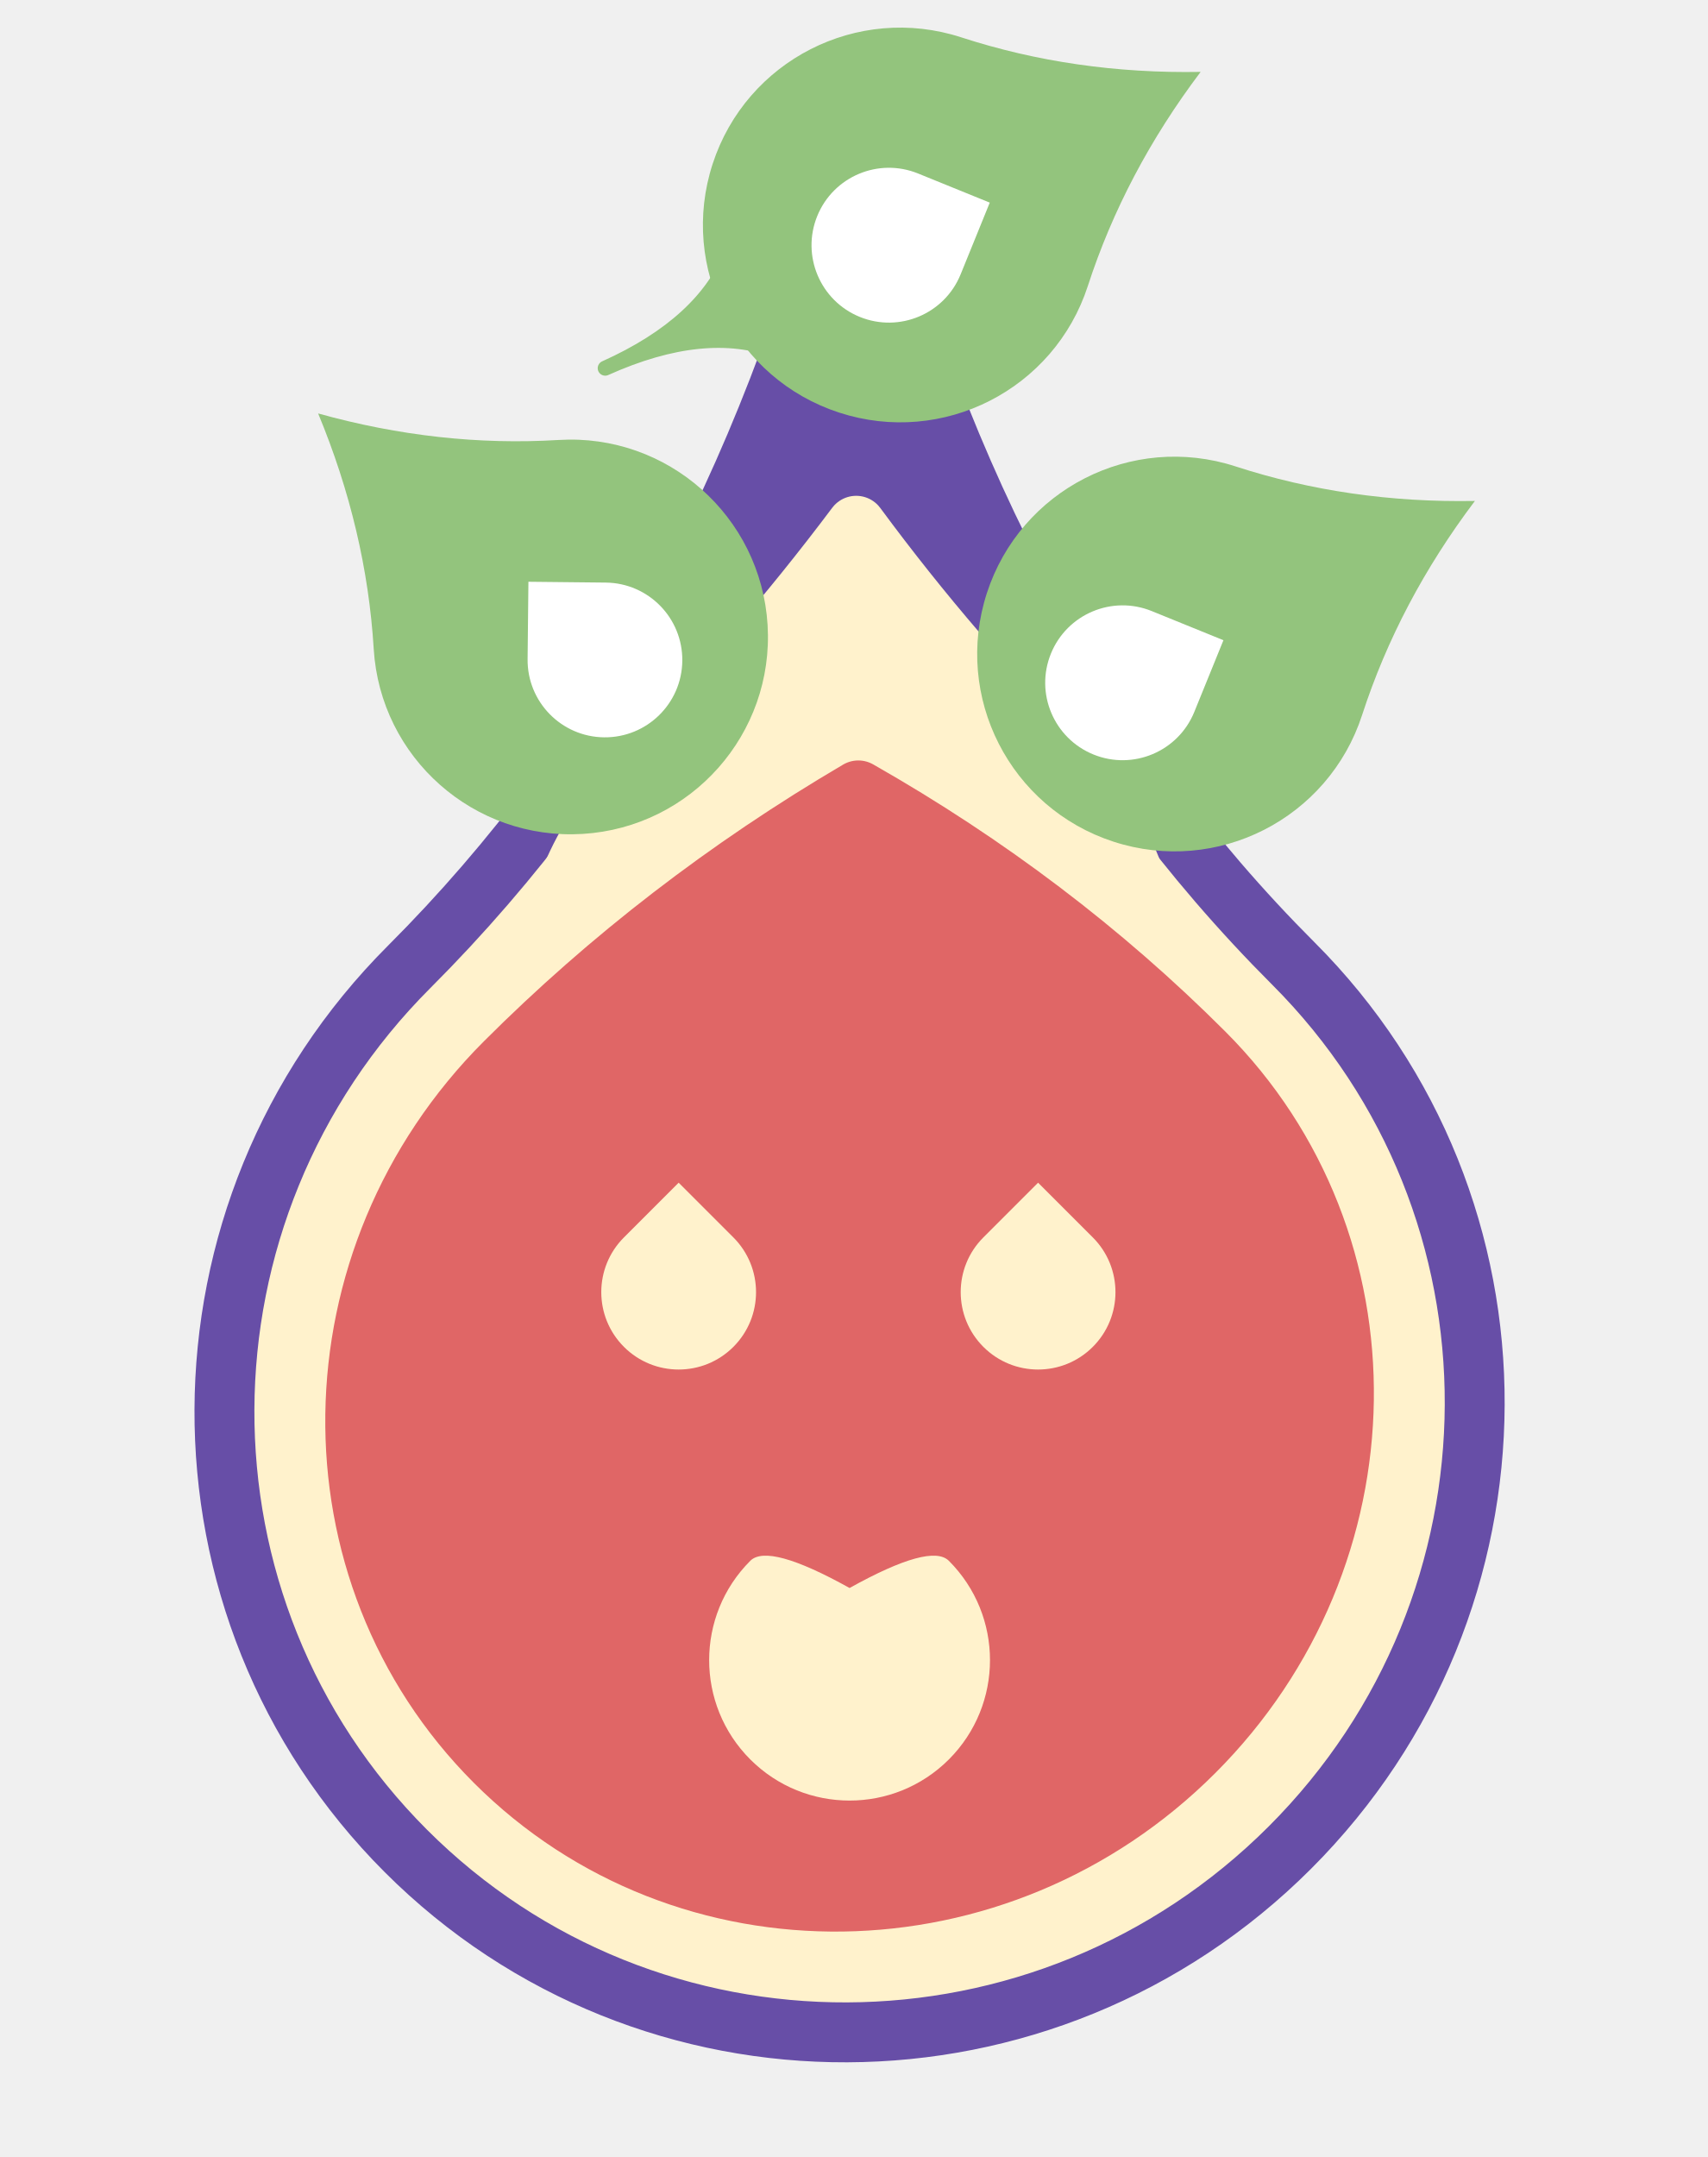
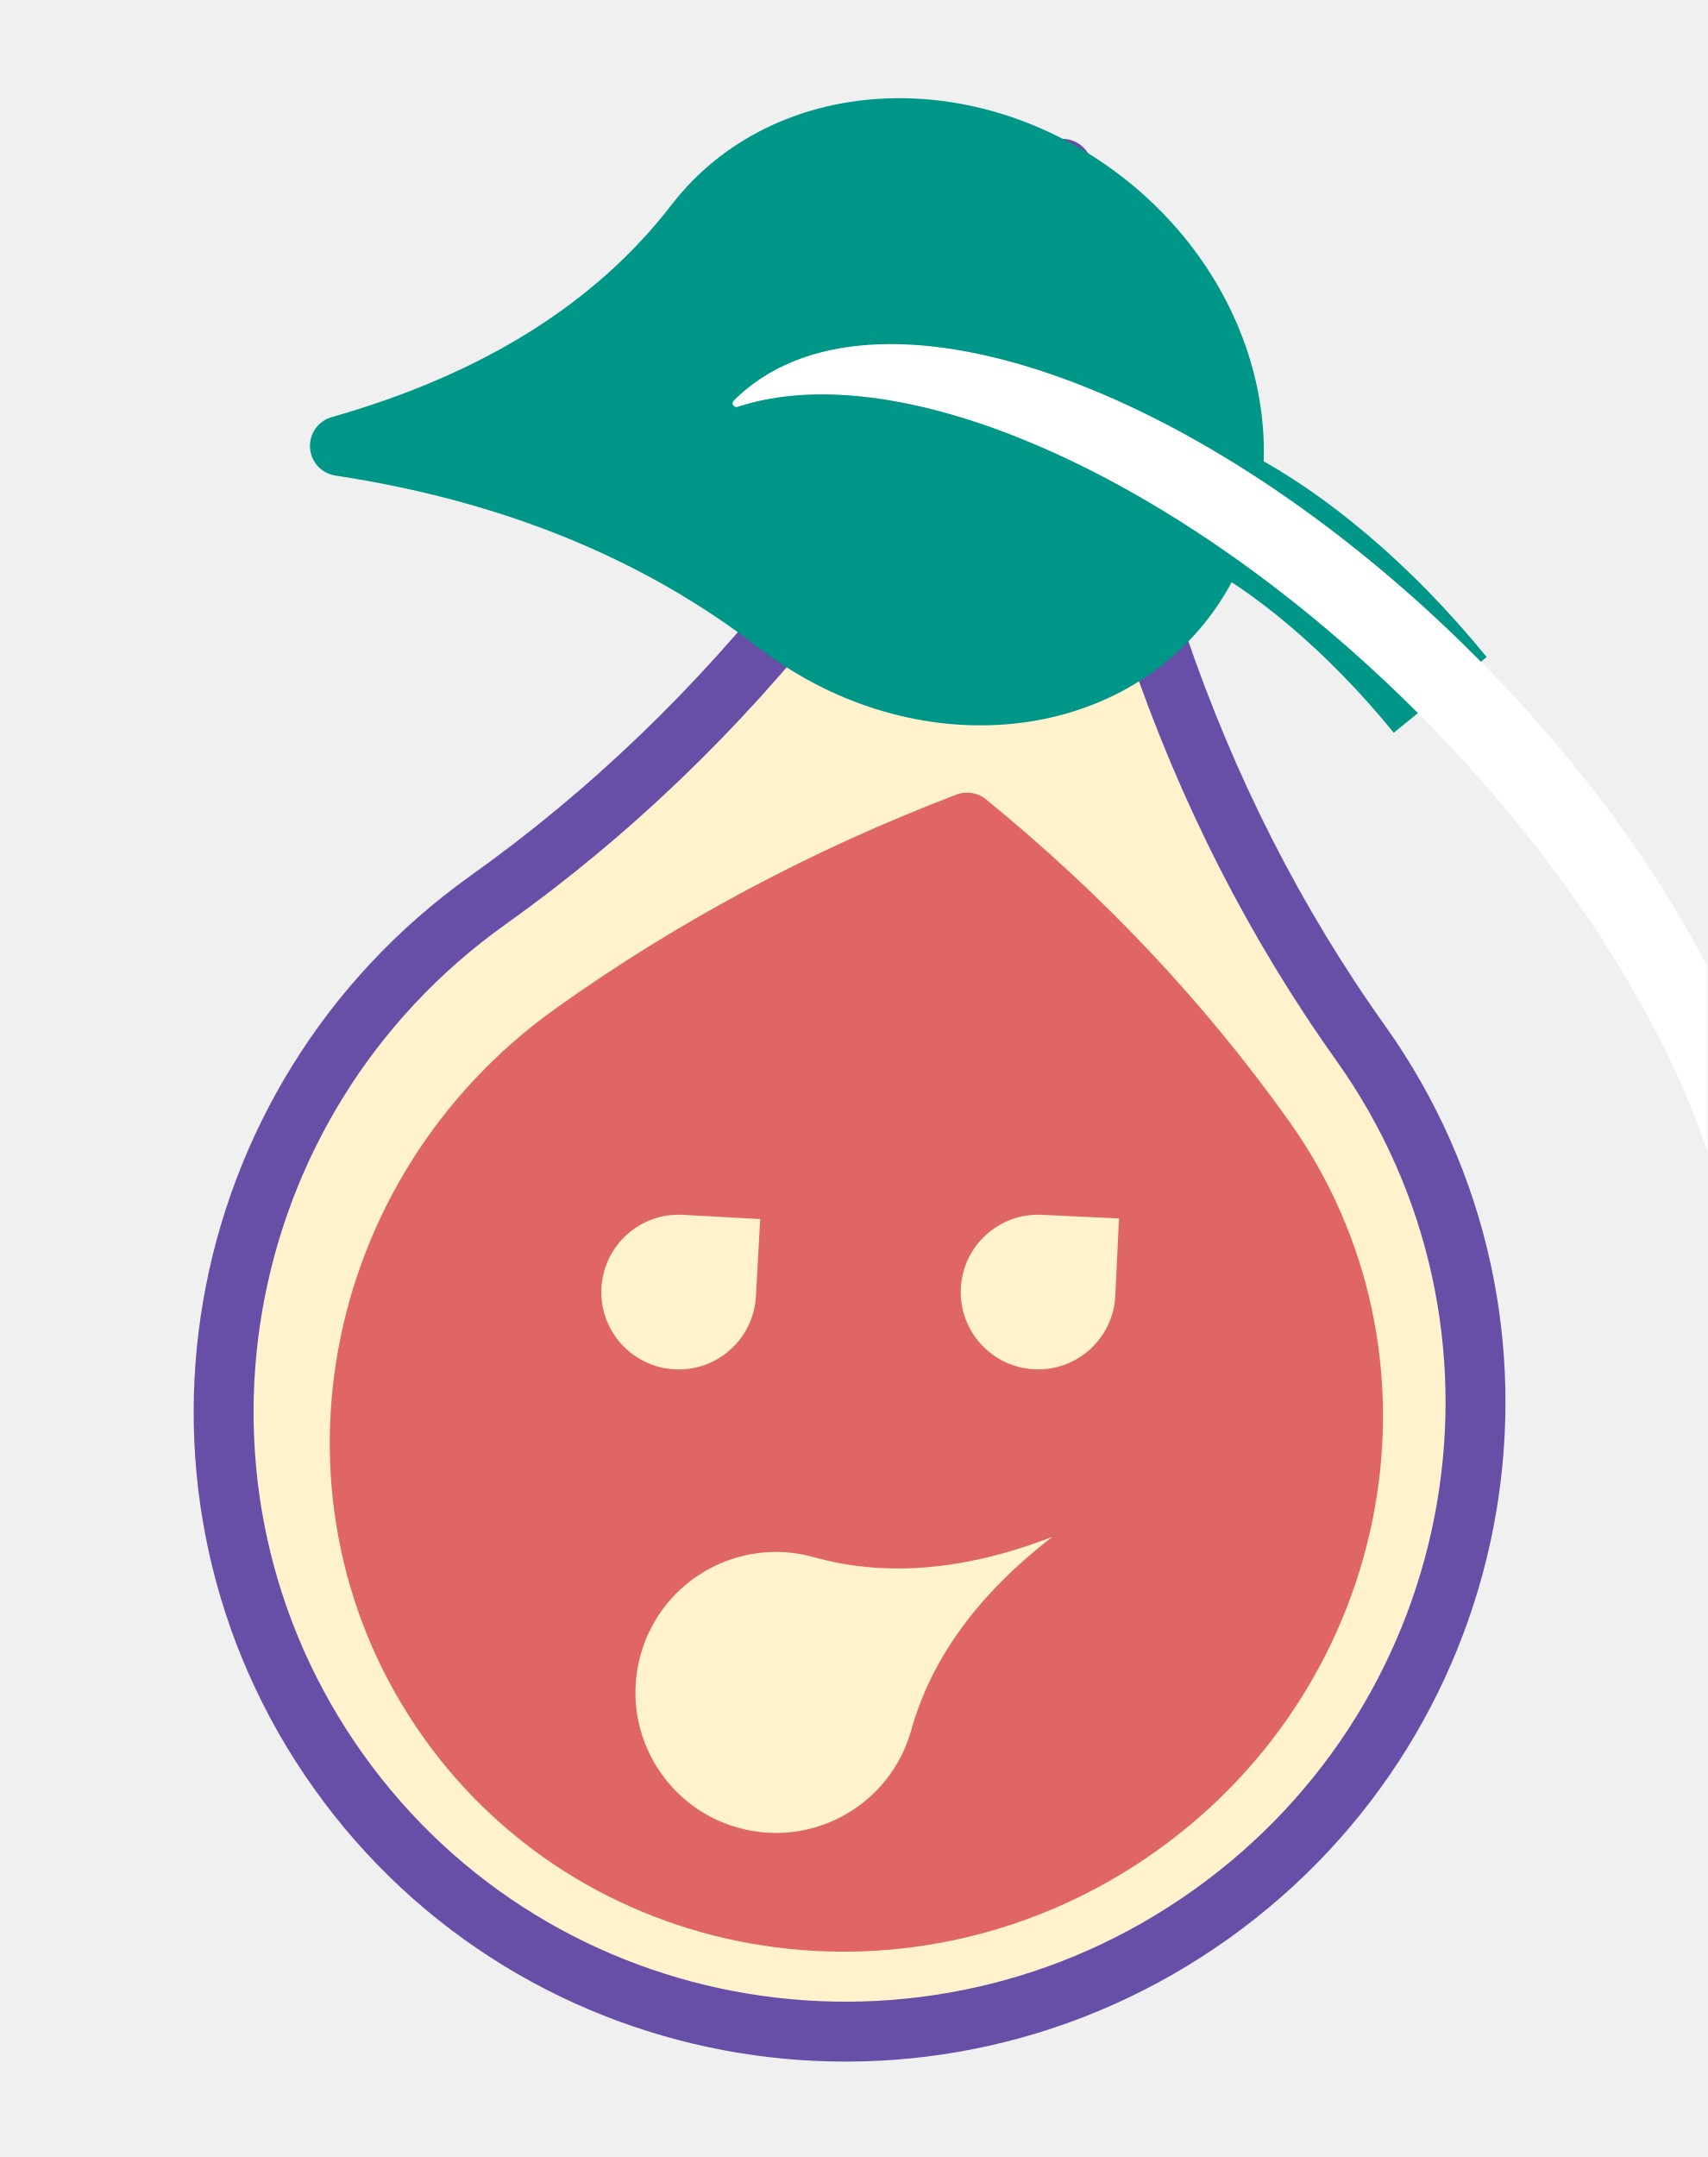
<svg xmlns="http://www.w3.org/2000/svg" version="1.1" viewBox="0.0 0.0 228.0 288.0" fill="none" stroke="none" stroke-linecap="square" stroke-miterlimit="10">
-   <clipPath id="g10f8d56089d_0_17.0">
+   <clipPath id="g10f8d56089d_0_1.0">
    <path d="m0 0l228.0 0l0 288.0l-228.0 0l0 -288.0z" clip-rule="nonzero" />
  </clipPath>
-   <g clip-path="url(#g10f8d56089d_0_17.0)">
+   <g clip-path="url(#g10f8d56089d_0_1.0)">
    <path fill="#ffffff" fill-opacity="0.0" d="m0 0l228.0 0l0 288.0l-228.0 0z" fill-rule="evenodd" />
-     <path fill="#93c47d" d="m117.121 40.861l0 0c-2.026 5.332 -7.991 8.011 -13.323 5.984q-9.654 -3.669 -22.976 2.315q13.323 -5.984 16.992 -15.638l0 0c2.026 -5.332 7.991 -8.011 13.323 -5.984l0 0c5.332 2.026 8.011 7.991 5.984 13.323z" fill-rule="evenodd" />
-     <path stroke="#93c47d" stroke-width="2.0" stroke-linejoin="round" stroke-linecap="butt" d="m117.121 40.861l0 0c-2.026 5.332 -7.991 8.011 -13.323 5.984q-9.654 -3.669 -22.976 2.315q13.323 -5.984 16.992 -15.638l0 0c2.026 -5.332 7.991 -8.011 13.323 -5.984l0 0c5.332 2.026 8.011 7.991 5.984 13.323z" fill-rule="evenodd" />
-     <path fill="#fff2cc" d="m54.197 247.13l0 0c-32.476 -32.476 -32.272 -85.328 0.457 -118.047q42.109 -42.098 59.452 -108.961q16.826 66.736 58.611 108.52l0 0c32.476 32.476 32.272 85.328 -0.457 118.047l0 0c-32.728 32.72 -85.587 32.917 -118.063 0.441z" fill-rule="evenodd" />
-     <path stroke="#674ea7" stroke-width="8.0" stroke-linejoin="round" stroke-linecap="butt" d="m54.197 247.13l0 0c-32.476 -32.476 -32.272 -85.328 0.457 -118.047q42.109 -42.098 59.452 -108.961q16.826 66.736 58.611 108.52l0 0c32.476 32.476 32.272 85.328 -0.457 118.047l0 0c-32.728 32.72 -85.587 32.917 -118.063 0.441z" fill-rule="evenodd" />
-     <path fill="#674ea7" d="m86.785 88.714l56.598 0l0 6.614l-56.598 0z" fill-rule="evenodd" />
-     <path stroke="#674ea7" stroke-width="1.0" stroke-linejoin="round" stroke-linecap="butt" d="m86.785 88.714l56.598 0l0 6.614l-56.598 0z" fill-rule="evenodd" />
-     <path fill="#674ea7" d="m94.869 93.619l19.496 -67.906l19.496 67.906z" fill-rule="evenodd" />
-     <path stroke="#674ea7" stroke-width="1.0" stroke-linejoin="round" stroke-linecap="butt" d="m94.869 93.619l19.496 -67.906l19.496 67.906z" fill-rule="evenodd" />
-     <path fill="#674ea7" d="m111.845 95.146l0.992 -63.055l30.535 55.181z" fill-rule="evenodd" />
-     <path stroke="#674ea7" stroke-width="1.0" stroke-linejoin="round" stroke-linecap="butt" d="m111.845 95.146l0.992 -63.055l30.535 55.181z" fill-rule="evenodd" />
-     <path fill="#674ea7" d="m86.785 87.963l25.622 -55.968l11.008 60.567z" fill-rule="evenodd" />
-     <path stroke="#674ea7" stroke-width="1.0" stroke-linejoin="round" stroke-linecap="butt" d="m86.785 87.963l25.622 -55.968l11.008 60.567z" fill-rule="evenodd" />
-     <path fill="#93c47d" d="m95.167 21.897l0 0c4.497 -13.838 19.359 -21.41 33.197 -16.913q15.139 4.919 31.975 4.616q-10.142 13.442 -15.062 28.581l0 0c-4.497 13.838 -19.359 21.41 -33.197 16.913l0 0c-13.838 -4.497 -21.41 -19.359 -16.913 -33.197z" fill-rule="evenodd" />
-     <path fill="#ffffff" d="m109.138 28.849l0 0c2.148 -5.288 8.177 -7.833 13.465 -5.685q4.787 1.945 9.575 3.89q-1.945 4.787 -3.89 9.575l0 0c-2.148 5.288 -8.177 7.833 -13.465 5.685l0 0c-5.288 -2.148 -7.833 -8.177 -5.685 -13.465z" fill-rule="evenodd" />
-     <path fill="#fff2cc" d="m84.496 160.783l0 0c-15.542 -15.542 -15.176 -41.108 0.819 -57.102q15.627 -15.627 29.025 -33.481q12.892 17.478 28.077 32.663l0 0c15.542 15.542 15.176 41.108 -0.819 57.102l0 0c-15.995 15.995 -41.56 16.361 -57.102 0.819z" fill-rule="evenodd" />
-     <path stroke="#fff2cc" stroke-width="8.0" stroke-linejoin="round" stroke-linecap="butt" d="m84.496 160.783l0 0c-15.542 -15.542 -15.176 -41.108 0.819 -57.102q15.627 -15.627 29.025 -33.481q12.892 17.478 28.077 32.663l0 0c15.542 15.542 15.176 41.108 -0.819 57.102l0 0c-15.995 15.995 -41.56 16.361 -57.102 0.819z" fill-rule="evenodd" />
-     <path fill="#e06666" d="m66.119 235.225l0 0c-25.414 -25.414 -24.822 -67.21 1.323 -93.354q20.88 -20.88 47.183 -36.336q25.875 14.717 46.172 35.013l0 0c25.414 25.414 24.822 67.21 -1.323 93.354l0 0c-26.144 26.144 -67.941 26.737 -93.354 1.323z" fill-rule="evenodd" />
-     <path stroke="#e06666" stroke-width="8.0" stroke-linejoin="round" stroke-linecap="butt" d="m66.119 235.225l0 0c-25.414 -25.414 -24.822 -67.21 1.323 -93.354q20.88 -20.88 47.183 -36.336q25.875 14.717 46.172 35.013l0 0c25.414 25.414 24.822 67.21 -1.323 93.354l0 0c-26.144 26.144 -67.941 26.737 -93.354 1.323z" fill-rule="evenodd" />
-     <path fill="#fff2cc" d="m83.325 179.832l0 0c-4.036 -4.036 -4.036 -10.579 0 -14.614q3.654 -3.654 7.307 -7.307q3.654 3.654 7.307 7.307l0 0c4.036 4.036 4.036 10.579 0 14.614l0 0c-4.036 4.036 -10.579 4.036 -14.614 0z" fill-rule="evenodd" />
-     <path fill="#fff2cc" d="m131.325 179.832l0 0c-4.036 -4.036 -4.036 -10.579 0 -14.614q3.654 -3.654 7.307 -7.307q3.654 3.654 7.307 7.307l0 0c4.036 4.036 4.036 10.579 0 14.614l0 0c-4.036 4.036 -10.579 4.036 -14.614 0z" fill-rule="evenodd" />
-     <path fill="#fff2cc" d="m100.197 234.918l0 0c-7.323 -7.323 -7.323 -19.196 0 -26.52q2.407 -2.407 13.26 3.63q10.852 -6.038 13.26 -3.63l0 0c7.323 7.323 7.323 19.196 0 26.52l0 0c-7.323 7.323 -19.196 7.323 -26.52 0z" fill-rule="evenodd" />
-     <path fill="#93c47d" d="m131.794 79.184l0 0c4.497 -13.838 19.359 -21.41 33.197 -16.913q15.139 4.919 31.975 4.616q-10.142 13.442 -15.062 28.581l0 0c-4.497 13.838 -19.359 21.41 -33.197 16.913l0 0c-13.838 -4.497 -21.41 -19.359 -16.913 -33.197z" fill-rule="evenodd" />
-     <path fill="#ffffff" d="m140.344 87.275l0 0c2.148 -5.288 8.177 -7.833 13.465 -5.685q4.787 1.945 9.575 3.89q-1.945 4.787 -3.89 9.575l0 0c-2.148 5.288 -8.177 7.833 -13.465 5.685l0 0c-5.288 -2.148 -7.833 -8.177 -5.685 -13.465z" fill-rule="evenodd" />
-     <path fill="#93c47d" d="m77.815 111.344l0 0c-14.525 0.887 -27.018 -10.168 -27.906 -24.693q-0.971 -15.891 -7.423 -31.447q16.226 4.512 32.116 3.541l0 0c14.525 -0.887 27.018 10.168 27.906 24.693l0 0c0.887 14.525 -10.168 27.018 -24.693 27.906z" fill-rule="evenodd" />
-     <path fill="#ffffff" d="m80.678 98.448l0 0c-5.705 -0.061 -10.281 -4.735 -10.22 -10.441q0.055 -5.165 0.11 -10.331q5.165 0.055 10.331 0.11l0 0c5.705 0.061 10.281 4.735 10.22 10.441l0 0c-0.061 5.705 -4.735 10.281 -10.441 10.22z" fill-rule="evenodd" />
+     <path fill="#000000" fill-opacity="0.0" d="m192.335 92.78l0 0c-19.004 -23.318 -42.694 -35.466 -52.913 -27.134l34.409 42.22z" fill-rule="evenodd" />
+     <path fill="#000000" fill-opacity="0.0" d="m192.335 92.78l0 0c-19.004 -23.318 -42.694 -35.466 -52.913 -27.134" fill-rule="evenodd" />
+     <path stroke="#009688" stroke-width="16.0" stroke-linejoin="round" stroke-linecap="butt" d="m192.335 92.78l0 0c-19.004 -23.318 -42.694 -35.466 -52.913 -27.134" fill-rule="evenodd" />
+     <path fill="#fff2cc" d="m45.204 236.498l0 0c-26.649 -37.407 -17.695 -89.498 20 -116.346q48.498 -34.544 76.675 -97.615q5.542 68.604 39.829 116.733l0 0c26.649 37.408 17.695 89.498 -20.0 116.346l0 0c-37.695 26.849 -89.855 18.289 -116.504 -19.118z" fill-rule="evenodd" />
+     <path stroke="#674ea7" stroke-width="8.0" stroke-linejoin="round" stroke-linecap="butt" d="m45.204 236.498l0 0c-26.649 -37.407 -17.695 -89.498 20 -116.346q48.498 -34.544 76.675 -97.615q5.542 68.604 39.829 116.733l0 0c26.649 37.408 17.695 89.498 -20.0 116.346l0 0c-37.695 26.849 -89.855 18.289 -116.504 -19.118z" fill-rule="evenodd" />
+     <path fill="#e06666" d="m59.846 229.712l0 0c-20.856 -29.275 -13.354 -70.402 16.756 -91.858q24.047 -17.136 52.545 -28.024q23.082 18.801 39.739 42.181l0 0c20.856 29.275 13.354 70.402 -16.756 91.858l0 0c-30.11 21.456 -71.427 15.118 -92.283 -14.157z" fill-rule="evenodd" />
+     <path stroke="#e06666" stroke-width="8.0" stroke-linejoin="round" stroke-linecap="butt" d="m59.846 229.712l0 0c-20.856 -29.275 -13.354 -70.402 16.756 -91.858q24.047 -17.136 52.545 -28.024q23.082 18.801 39.739 42.181l0 0c20.856 29.275 13.354 70.402 -16.756 91.858l0 0c-30.11 21.456 -71.427 15.118 -92.283 -14.157z" fill-rule="evenodd" />
+     <path fill="#009688" d="m147.314 26.697l0 0c-18.038 -13.907 -42.427 -12.518 -54.472 3.102q-16.038 20.798 -47.449 29.744q34.282 5.205 58.299 23.721l0 0c18.038 13.907 42.427 12.518 54.472 -3.102l0 0c12.046 -15.621 7.188 -39.557 -10.85 -53.465z" fill-rule="evenodd" />
+     <path stroke="#009688" stroke-width="8.0" stroke-linejoin="round" stroke-linecap="butt" d="m147.314 26.697l0 0c-18.038 -13.907 -42.427 -12.518 -54.472 3.102q-16.038 20.798 -47.449 29.744q34.282 5.205 58.299 23.721l0 0c18.038 13.907 42.427 12.518 54.472 -3.102l0 0c12.046 -15.621 7.188 -39.557 -10.85 -53.465z" fill-rule="evenodd" />
+     <path fill="#ffffff" d="m230.684 186.192l0 0c17.725 -17.743 2.468 -61.753 -34.079 -98.299c-36.546 -36.546 -80.542 -51.79 -98.268 -34.047l0 0c22.259 -7.311 59.967 9.607 91.341 40.981c31.374 31.374 48.302 69.092 41.006 91.365z" fill-rule="evenodd" />
+     <path stroke="#ffffff" stroke-width="1.0" stroke-linejoin="round" stroke-linecap="butt" d="m230.684 186.192l0 0c17.725 -17.743 2.468 -61.753 -34.079 -98.299c-36.546 -36.546 -80.542 -51.79 -98.268 -34.047l0 0c22.259 -7.311 59.967 9.607 91.341 40.981c31.374 31.374 48.302 69.092 41.006 91.365z" fill-rule="evenodd" />
+     <path fill="#fff2cc" d="m80.321 171.949l0 0c0.313 -5.697 5.185 -10.061 10.882 -9.748q5.157 0.283 10.315 0.567q-0.283 5.157 -0.567 10.315l0 0c-0.313 5.697 -5.185 10.061 -10.882 9.748l0 0c-5.697 -0.313 -10.061 -5.185 -9.748 -10.882z" fill-rule="evenodd" />
+     <path fill="#fff2cc" d="m128.316 172.025l0 0c0.27 -5.697 5.106 -10.096 10.803 -9.827q5.157 0.244 10.315 0.488q-0.244 5.157 -0.488 10.315l0 0c-0.27 5.697 -5.106 10.096 -10.803 9.827l0 0c-5.697 -0.27 -10.096 -5.106 -9.827 -10.803z" fill-rule="evenodd" />
+     <path fill="#fff2cc" d="m85.558 220.918l0 0c2.792 -9.976 13.142 -15.8 23.118 -13.008q14.425 4.037 31.869 -2.713q-14.824 11.406 -18.861 25.831l0 0c-2.792 9.976 -13.142 15.8 -23.118 13.008l0 0c-9.976 -2.792 -15.8 -13.142 -13.008 -23.118z" fill-rule="evenodd" />
  </g>
</svg>
